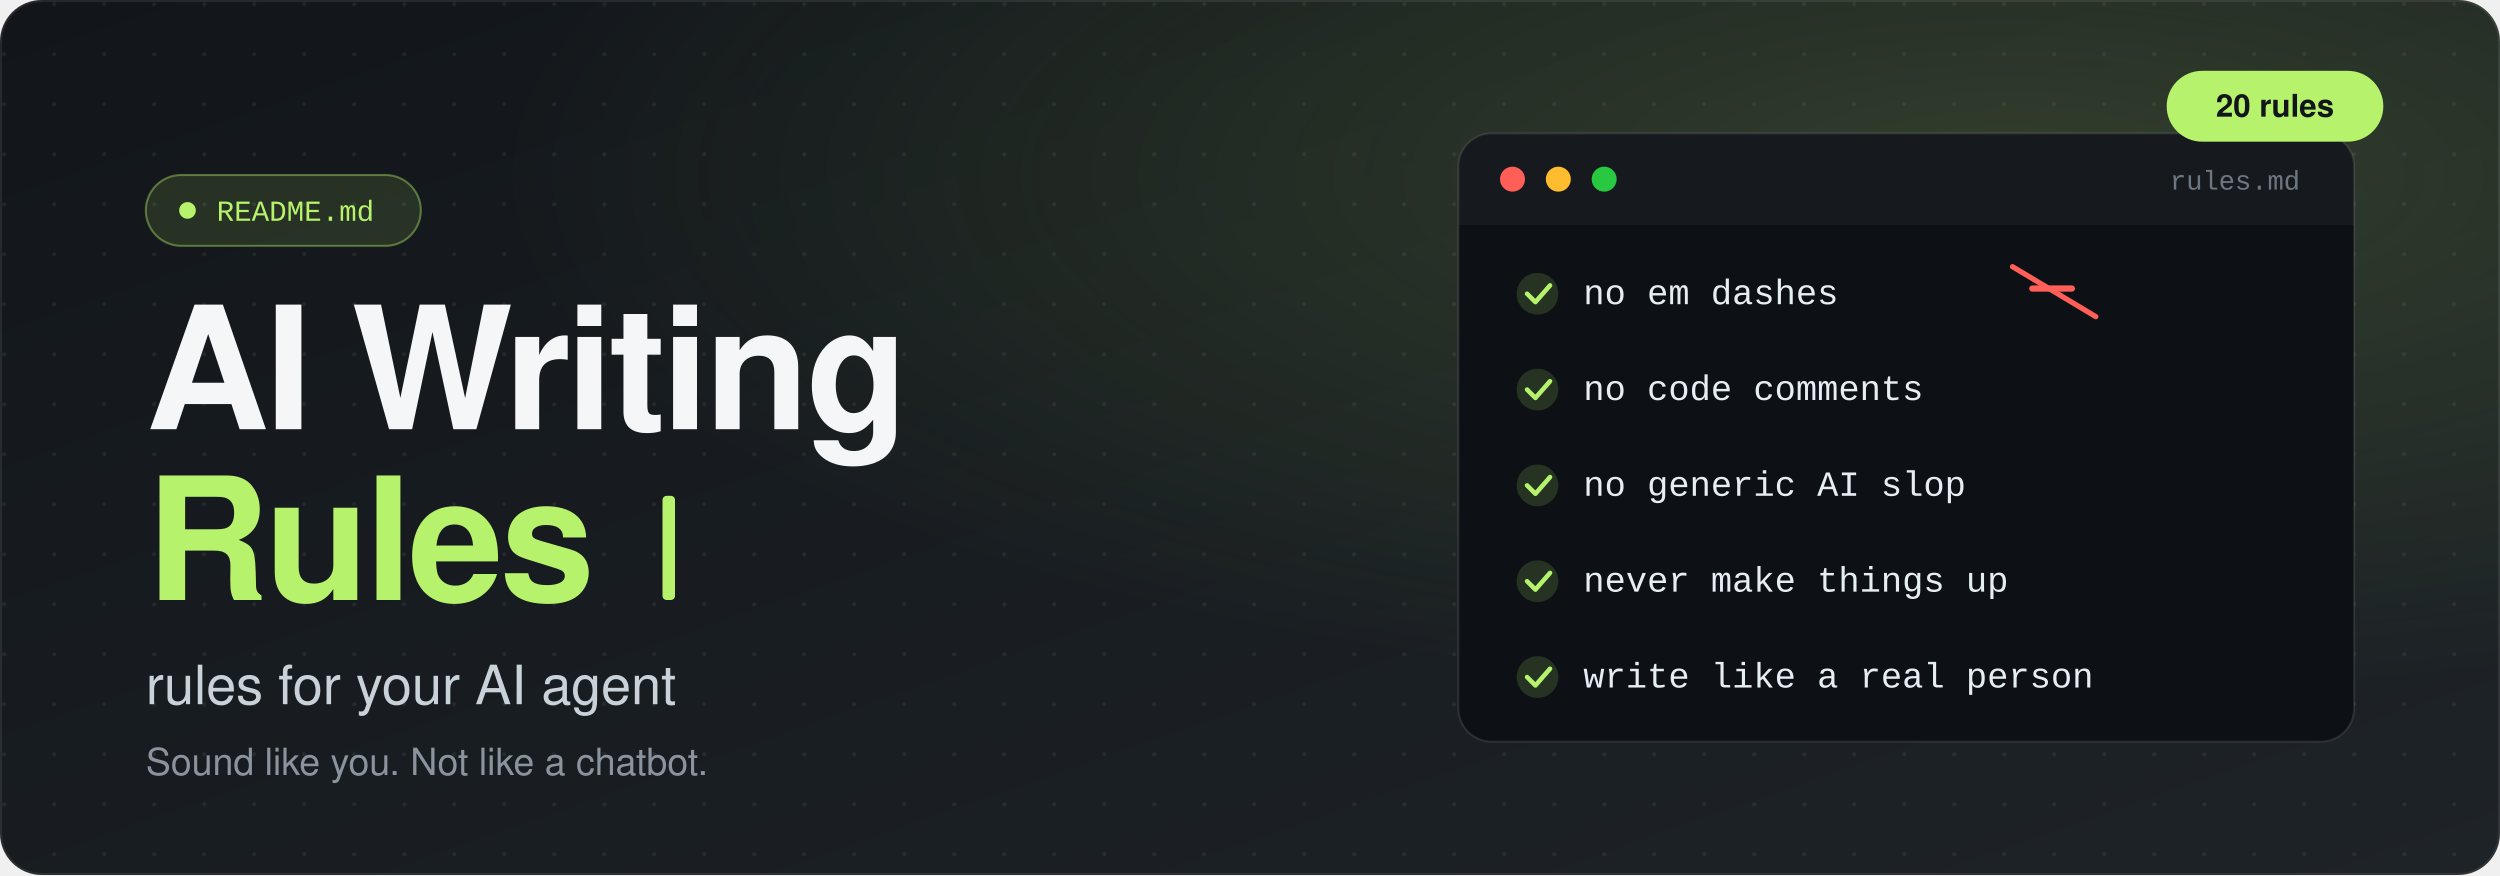
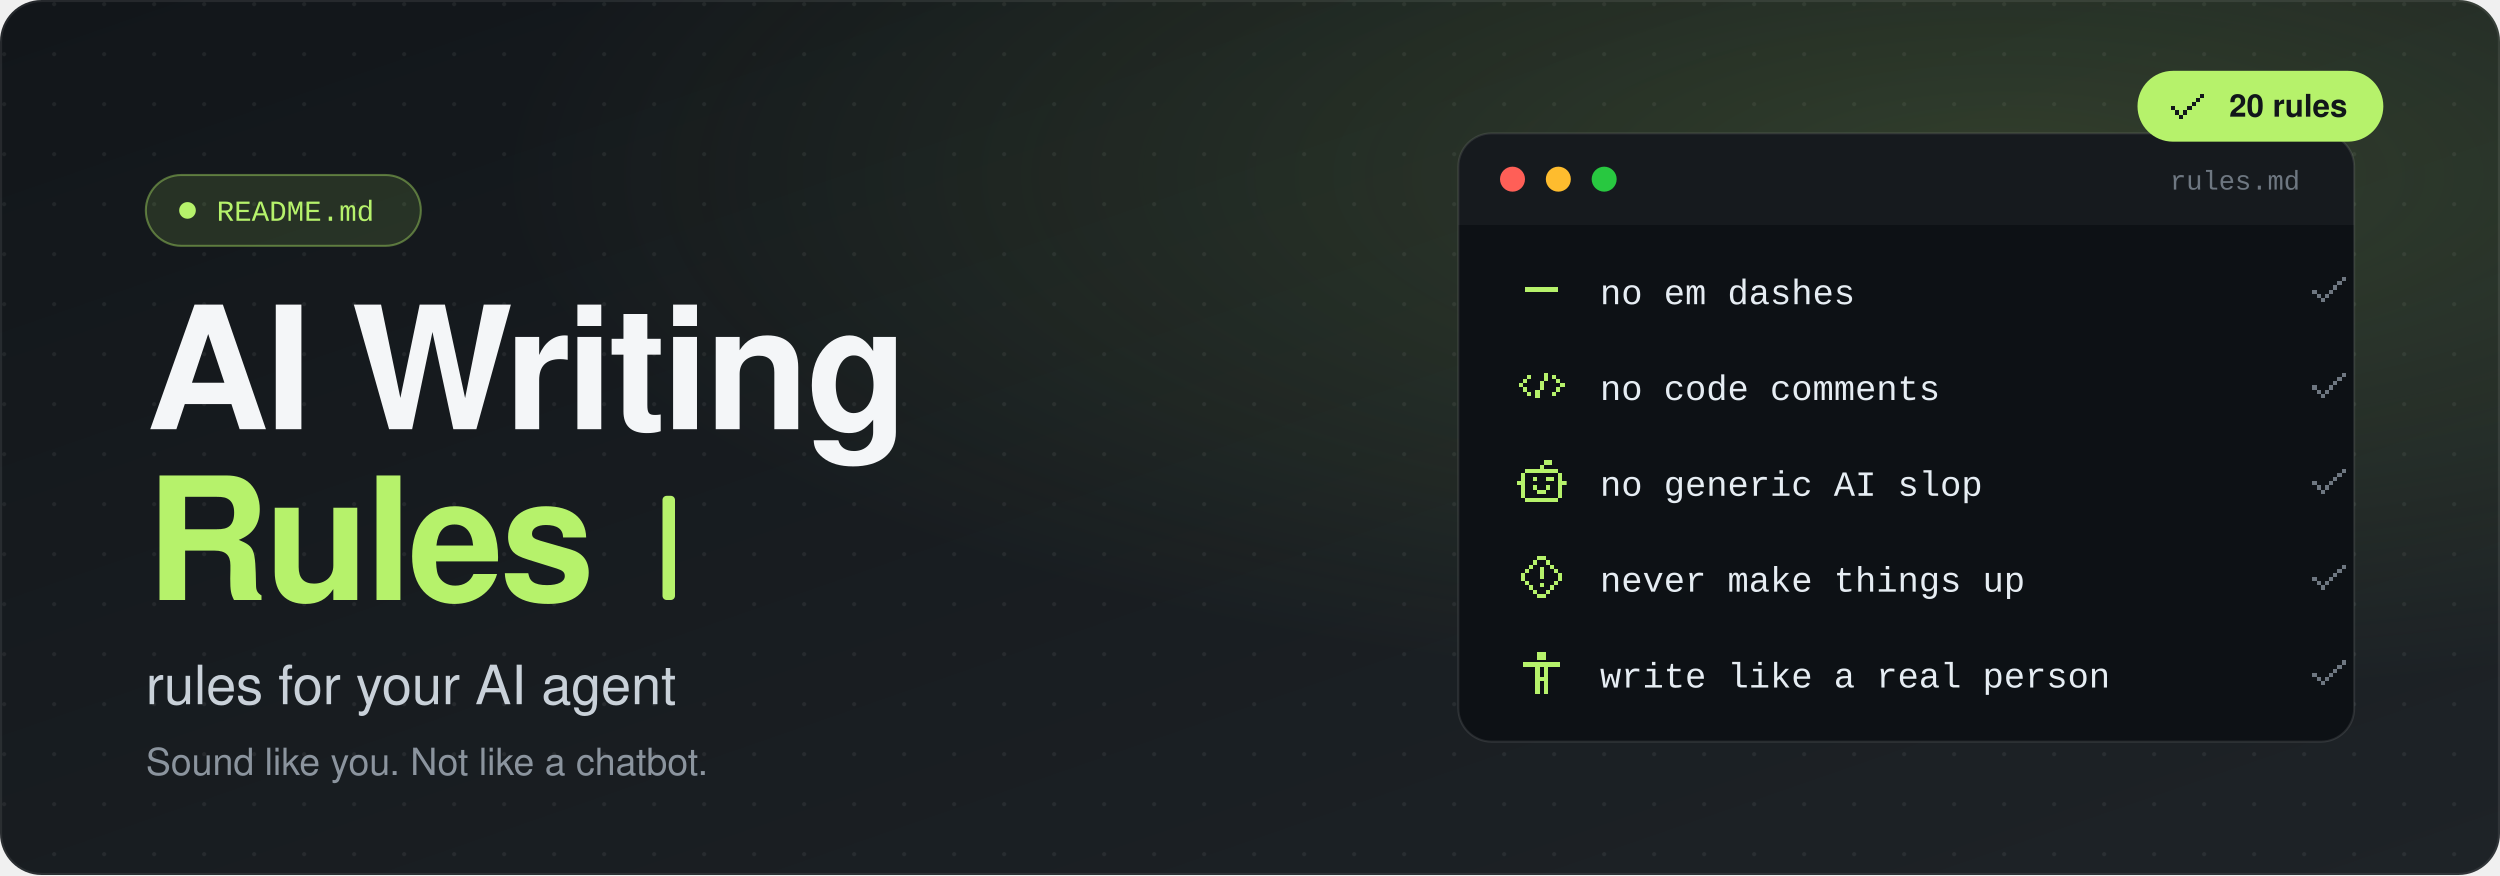
<svg xmlns="http://www.w3.org/2000/svg" viewBox="0 0 1200 420" width="1200" height="420" role="img" aria-label="AI Writing Rules, rules for your AI agent">
  <defs>
+     <symbol id="i-check" viewBox="0 0 24 24">
+       <path d="M10 18H8v-2h2v2Zm-2-2H6v-2h2v2Zm4-2v2h-2v-2h2Zm-6 0H4v-2h2v2Zm8 0h-2v-2h2v2Zm2-2h-2v-2h2v2Zm2-2h-2V8h2v2Zm2-2h-2V6h2v2Z" />
+     </symbol>
+     <symbol id="i-minus" viewBox="0 0 24 24">
+       <path d="M4 11h16v2H4z" />
+     </symbol>
+     <symbol id="i-code" viewBox="0 0 24 24">
+       <path d="M11 18H9v-4h2v4Zm-4-1H5v-2h2v2Zm12-2v2h-2v-2h2ZM5 15H3v-2h2v2Zm16 0h-2v-2h2v2Zm-8-1h-2v-4h2v4ZM3 13H1v-2h2v2Zm20 0h-2v-2h2v2ZM5 11H3V9h2v2Zm16 0h-2V9h2v2Zm-6-1h-2V6h2v4ZM7 9H5V7h2v2Zm12 0h-2V7h2v2Z" />
+     </symbol>
+     <symbol id="i-robot" viewBox="0 0 24 24">
+       <path d="M4 6h16v2H4zm0 14h16v2H4zM2 8h2v12H2zm18 0h2v12h-2z" />
+       <path d="M11 4h2v4h-2zm-3 6h2v2H8zm6 0h4v2h-4zm-1-8h4v2h-4zM0 12h2v2H0zm22 0h2v2h-2zm-12 4h4v2h-4zm-2-2h2v2H8zm6 0h2v2h-2z" />
+     </symbol>
+     <symbol id="i-warn" viewBox="0 0 24 24">
+       <path d="M2 10h2v2H2zm0 4h2v-2H2zm20-4h-2v2h2zm0 4h-2v-2h2zM4 8h2v2H4zm0 8h2v-2H4zm16-8h-2v2h2zm0 8h-2v-2h2zM6 6h2v2H6zm0 12h2v-2H6zM18 6h-2v2h2zm0 12h-2v-2h2zM8 4h2v2H8zm0 16h2v-2H8zm8-16h-2v2h2zm0 16h-2v-2h2zM10 2h2v2h-2zm0 20h2v-2h-2zm4-20h-2v2h2zm0 20h-2v-2h2zm-3-5h2v-2h-2zm0-4h2V7h-2z" />
+     </symbol>
+     <symbol id="i-human" viewBox="0 0 24 24">
+       <path d="M10 2h4v4h-4zM3 7h18v2H3zm6 2h2v7H9zm4 0h2v7h-2zm-4 7h2v6H9zm4 0h2v6h-2zm-2-2h2v2h-2z" />
+     </symbol>
    <linearGradient id="bg" x1="0" y1="0" x2="1" y2="1">
      <stop offset="0" stop-color="#12161a" />
      <stop offset="1" stop-color="#1e2327" />
    </linearGradient>
    <radialGradient id="glow" cx="0.8" cy="0.2" r="0.6">
      <stop offset="0" stop-color="#b6f26b" stop-opacity="0.16" />
      <stop offset="1" stop-color="#b6f26b" stop-opacity="0" />
    </radialGradient>
    <pattern id="dots" width="24" height="24" patternUnits="userSpaceOnUse">
      <circle cx="2" cy="2" r="1" fill="#ffffff" fill-opacity="0.06" />
    </pattern>
    <style>
      .sans{font-family:-apple-system,BlinkMacSystemFont,"Segoe UI",Helvetica,Arial,sans-serif}
      .mono{font-family:ui-monospace,SFMono-Regular,Menlo,Consolas,"Liberation Mono",monospace}
      .cursor{animation:blink 1.1s steps(1) infinite}
      @keyframes blink{50%{opacity:0}}
    </style>
  </defs>
  <rect width="1200" height="420" rx="20" fill="url(#bg)" />
  <rect width="1200" height="420" rx="20" fill="url(#dots)" />
  <rect width="1200" height="420" rx="20" fill="url(#glow)" />
  <rect x="0.5" y="0.5" width="1199" height="419" rx="19.5" fill="none" stroke="#ffffff" stroke-opacity="0.08" />
  <g transform="translate(70,84)">
    <rect width="132" height="34" rx="17" fill="#b6f26b" fill-opacity="0.12" stroke="#b6f26b" stroke-opacity="0.4" />
    <circle cx="20" cy="17" r="4" fill="#b6f26b" />
    <text x="34" y="22" class="mono" font-size="14" fill="#b6f26b">README.md</text>
  </g>
  <text x="70" y="206" class="sans" font-size="82" font-weight="800" fill="#f4f6f8" letter-spacing="-2">AI Writing</text>
  <text x="70" y="288" class="sans" font-size="82" font-weight="800" fill="#b6f26b" letter-spacing="-2">Rules</text>
  <rect x="318" y="238" width="6" height="50" rx="2" fill="#b6f26b" class="cursor" />
  <text x="70" y="338" class="sans" font-size="26" fill="#c9d1d9">rules for your AI agent</text>
  <text x="70" y="372" class="sans" font-size="18" fill="#8b949e">Sound like you. Not like a chatbot.</text>
  <g transform="translate(700,64)">
    <rect width="430" height="292" rx="16" fill="#0d1115" stroke="#ffffff" stroke-opacity="0.1" />
    <path d="M0 16a16 16 0 0 1 16-16h398a16 16 0 0 1 16 16v28H0z" fill="#ffffff" fill-opacity="0.04" />
    <circle cx="26" cy="22" r="6" fill="#ff5f57" />
    <circle cx="48" cy="22" r="6" fill="#febc2e" />
    <circle cx="70" cy="22" r="6" fill="#28c840" />
    <text x="404" y="27" text-anchor="end" class="mono" font-size="13" fill="#6e7781">rules.md</text>
-     <g class="mono" font-size="17" fill="#e6edf3">
+     <g class="mono" font-size="17" fill="#e6edf3" shape-rendering="crispEdges">
      <g transform="translate(28,82)">
-         <circle cx="10" cy="-5" r="10" fill="#b6f26b" fill-opacity="0.15" />
-         <path d="M5 -5l4 4 7-8" fill="none" stroke="#b6f26b" stroke-width="2.2" stroke-linecap="round" stroke-linejoin="round" />
-         <text x="32" y="0">no em dashes</text>
-         <rect x="246" y="-9" width="22" height="3" rx="1.5" fill="#ff5f57" />
-         <line x1="238" y1="-18" x2="278" y2="6" stroke="#ff5f57" stroke-width="2.5" stroke-linecap="round" />
+         <use href="#i-minus" x="0" y="-19" width="24" height="24" fill="#b6f26b" />
+         <text x="40" y="0" shape-rendering="auto">no em dashes</text>
+         <use href="#i-check" x="378" y="-19" width="24" height="24" fill="#6e7781" />
      </g>
      <g transform="translate(28,128)">
-         <circle cx="10" cy="-5" r="10" fill="#b6f26b" fill-opacity="0.15" />
-         <path d="M5 -5l4 4 7-8" fill="none" stroke="#b6f26b" stroke-width="2.2" stroke-linecap="round" stroke-linejoin="round" />
-         <text x="32" y="0">no code comments</text>
+         <use href="#i-code" x="0" y="-19" width="24" height="24" fill="#b6f26b" />
+         <text x="40" y="0" shape-rendering="auto">no code comments</text>
+         <use href="#i-check" x="378" y="-19" width="24" height="24" fill="#6e7781" />
      </g>
      <g transform="translate(28,174)">
-         <circle cx="10" cy="-5" r="10" fill="#b6f26b" fill-opacity="0.15" />
-         <path d="M5 -5l4 4 7-8" fill="none" stroke="#b6f26b" stroke-width="2.2" stroke-linecap="round" stroke-linejoin="round" />
-         <text x="32" y="0">no generic AI slop</text>
+         <use href="#i-robot" x="0" y="-19" width="24" height="24" fill="#b6f26b" />
+         <text x="40" y="0" shape-rendering="auto">no generic AI slop</text>
+         <use href="#i-check" x="378" y="-19" width="24" height="24" fill="#6e7781" />
      </g>
      <g transform="translate(28,220)">
-         <circle cx="10" cy="-5" r="10" fill="#b6f26b" fill-opacity="0.15" />
-         <path d="M5 -5l4 4 7-8" fill="none" stroke="#b6f26b" stroke-width="2.2" stroke-linecap="round" stroke-linejoin="round" />
-         <text x="32" y="0">never make things up</text>
+         <use href="#i-warn" x="0" y="-19" width="24" height="24" fill="#b6f26b" />
+         <text x="40" y="0" shape-rendering="auto">never make things up</text>
+         <use href="#i-check" x="378" y="-19" width="24" height="24" fill="#6e7781" />
      </g>
      <g transform="translate(28,266)">
-         <circle cx="10" cy="-5" r="10" fill="#b6f26b" fill-opacity="0.15" />
-         <path d="M5 -5l4 4 7-8" fill="none" stroke="#b6f26b" stroke-width="2.2" stroke-linecap="round" stroke-linejoin="round" />
-         <text x="32" y="0">write like a real person</text>
+         <use href="#i-human" x="0" y="-19" width="24" height="24" fill="#b6f26b" />
+         <text x="40" y="0" shape-rendering="auto">write like a real person</text>
+         <use href="#i-check" x="378" y="-19" width="24" height="24" fill="#6e7781" />
      </g>
    </g>
  </g>
-   <g transform="translate(1040,34)">
-     <rect width="104" height="34" rx="17" fill="#b6f26b" />
-     <text x="52" y="22" text-anchor="middle" class="sans" font-size="15" font-weight="700" fill="#12161a">20 rules</text>
+   <g transform="translate(1026,34)">
+     <rect width="118" height="34" rx="17" fill="#b6f26b" />
+     <use href="#i-check" x="12" y="5" width="24" height="24" fill="#12161a" shape-rendering="crispEdges" />
+     <text x="44" y="22" class="sans" font-size="15" font-weight="700" fill="#12161a">20 rules</text>
  </g>
</svg>
